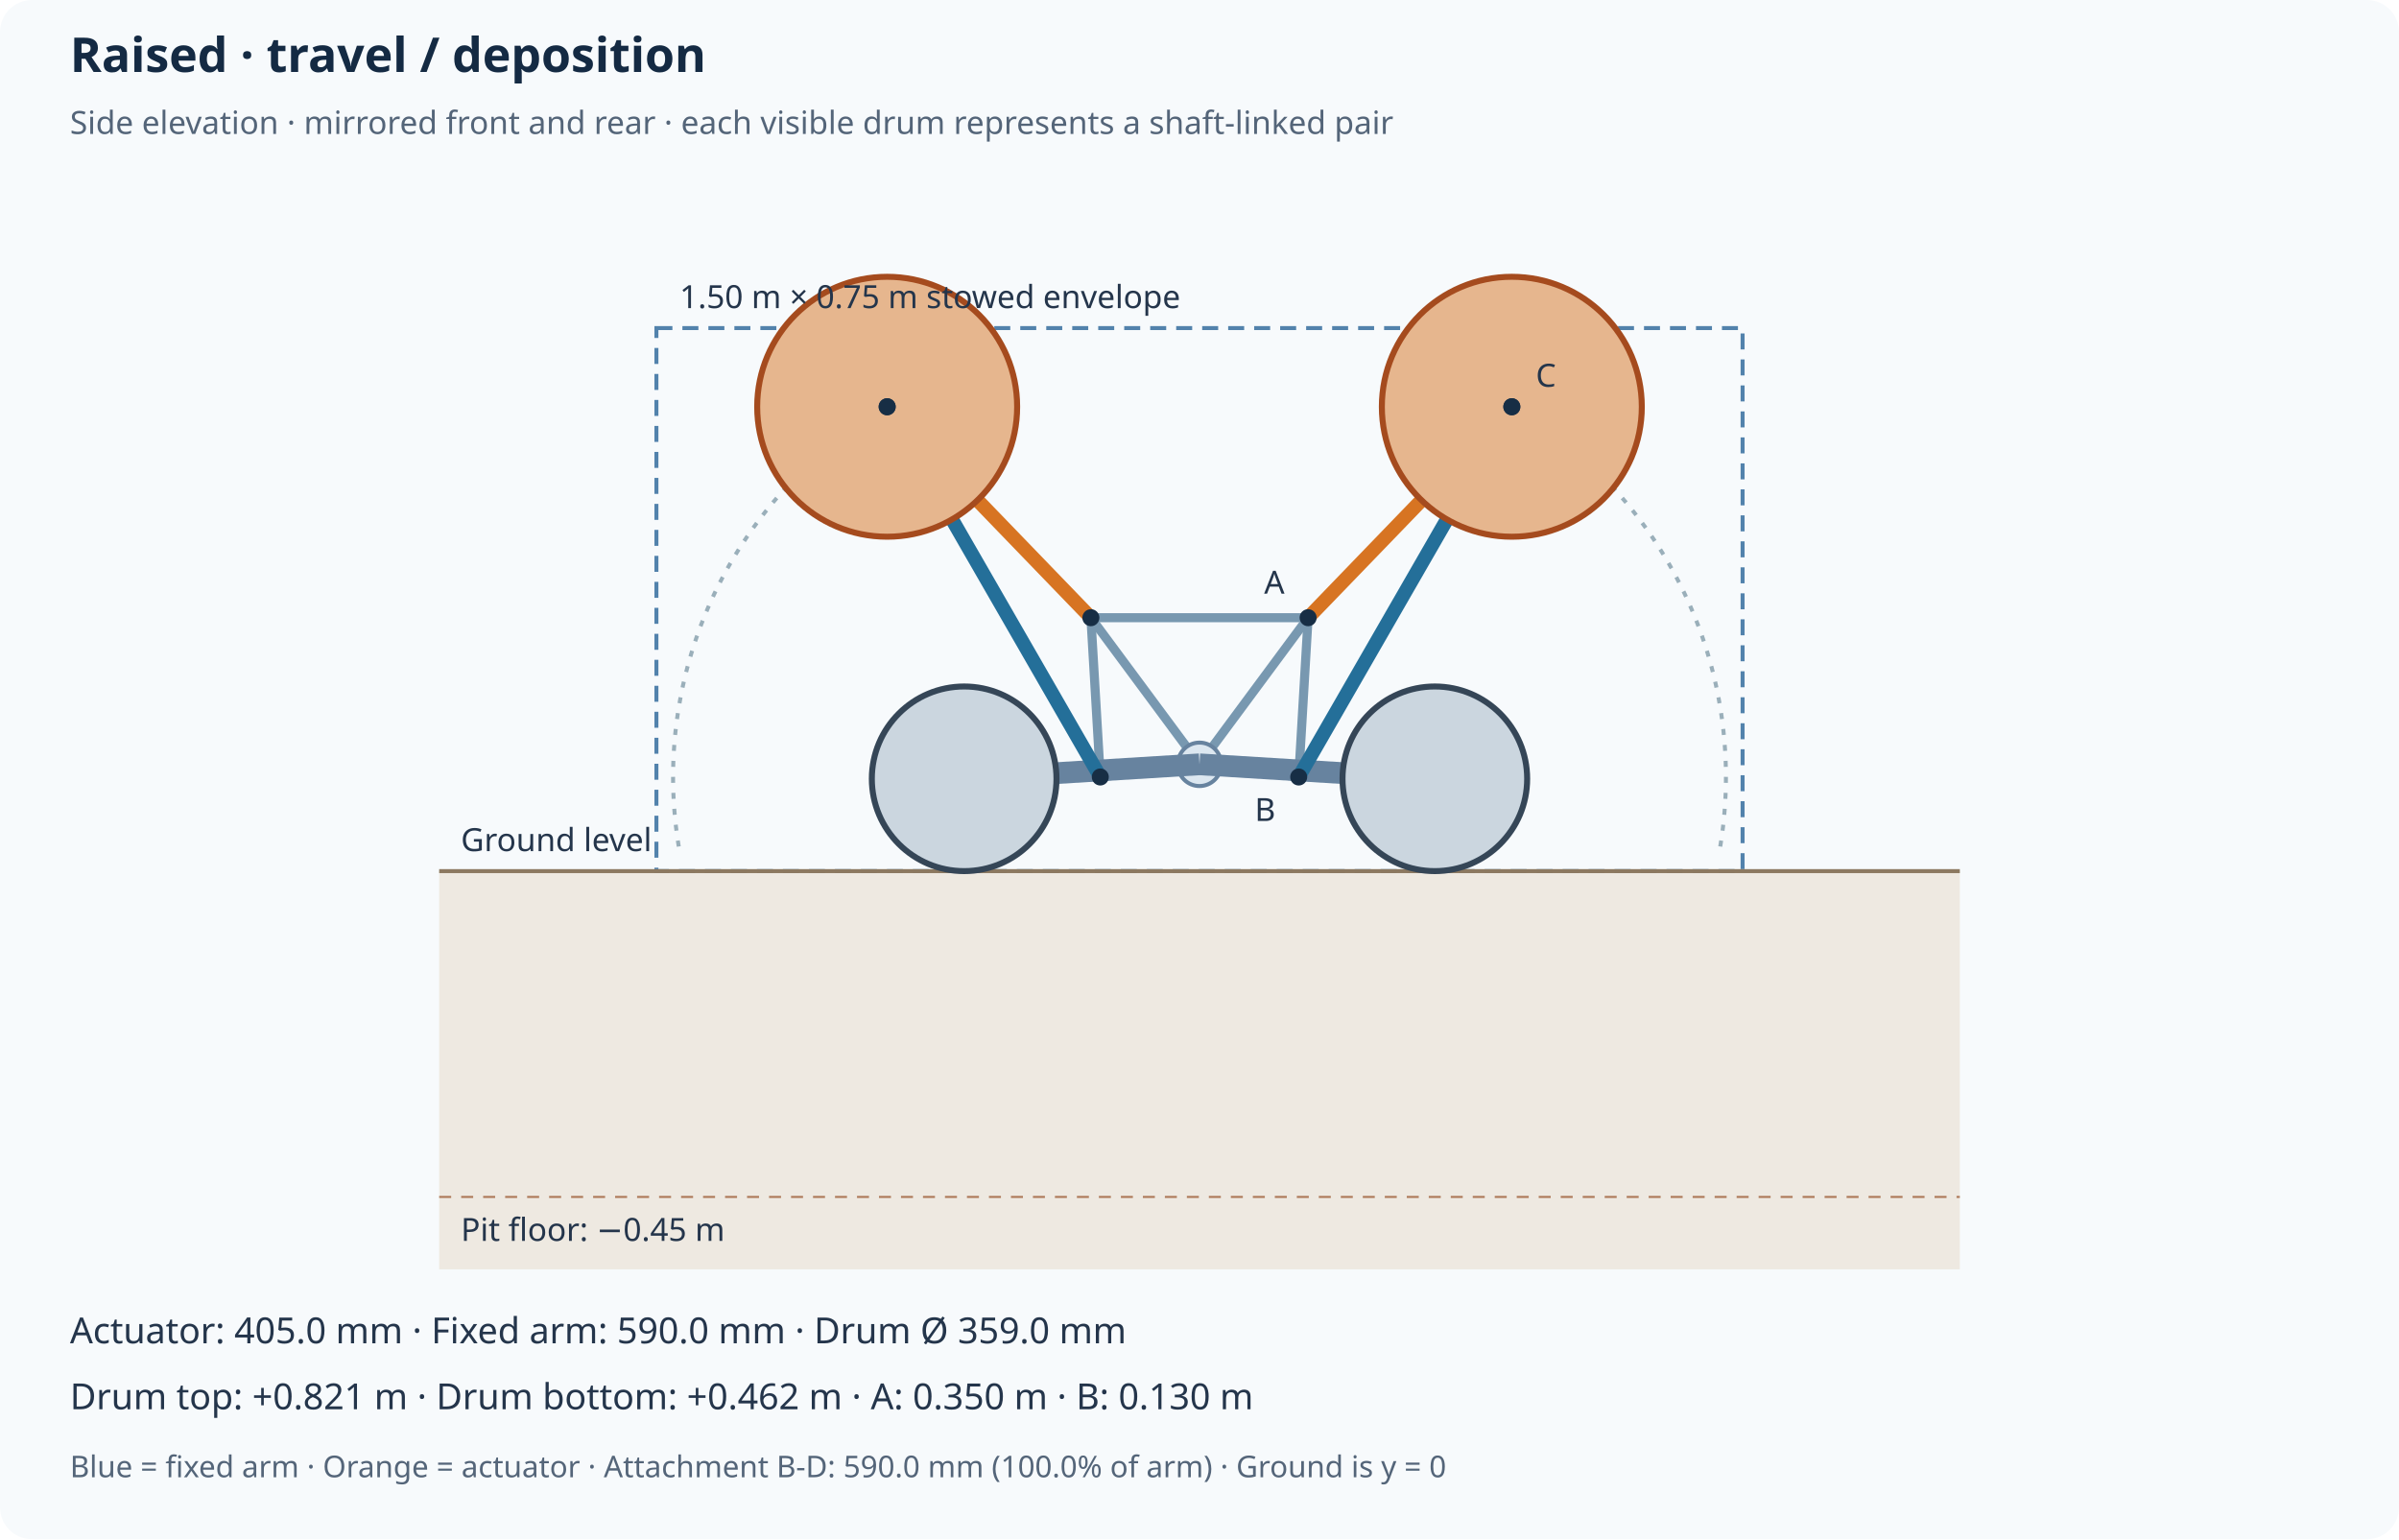
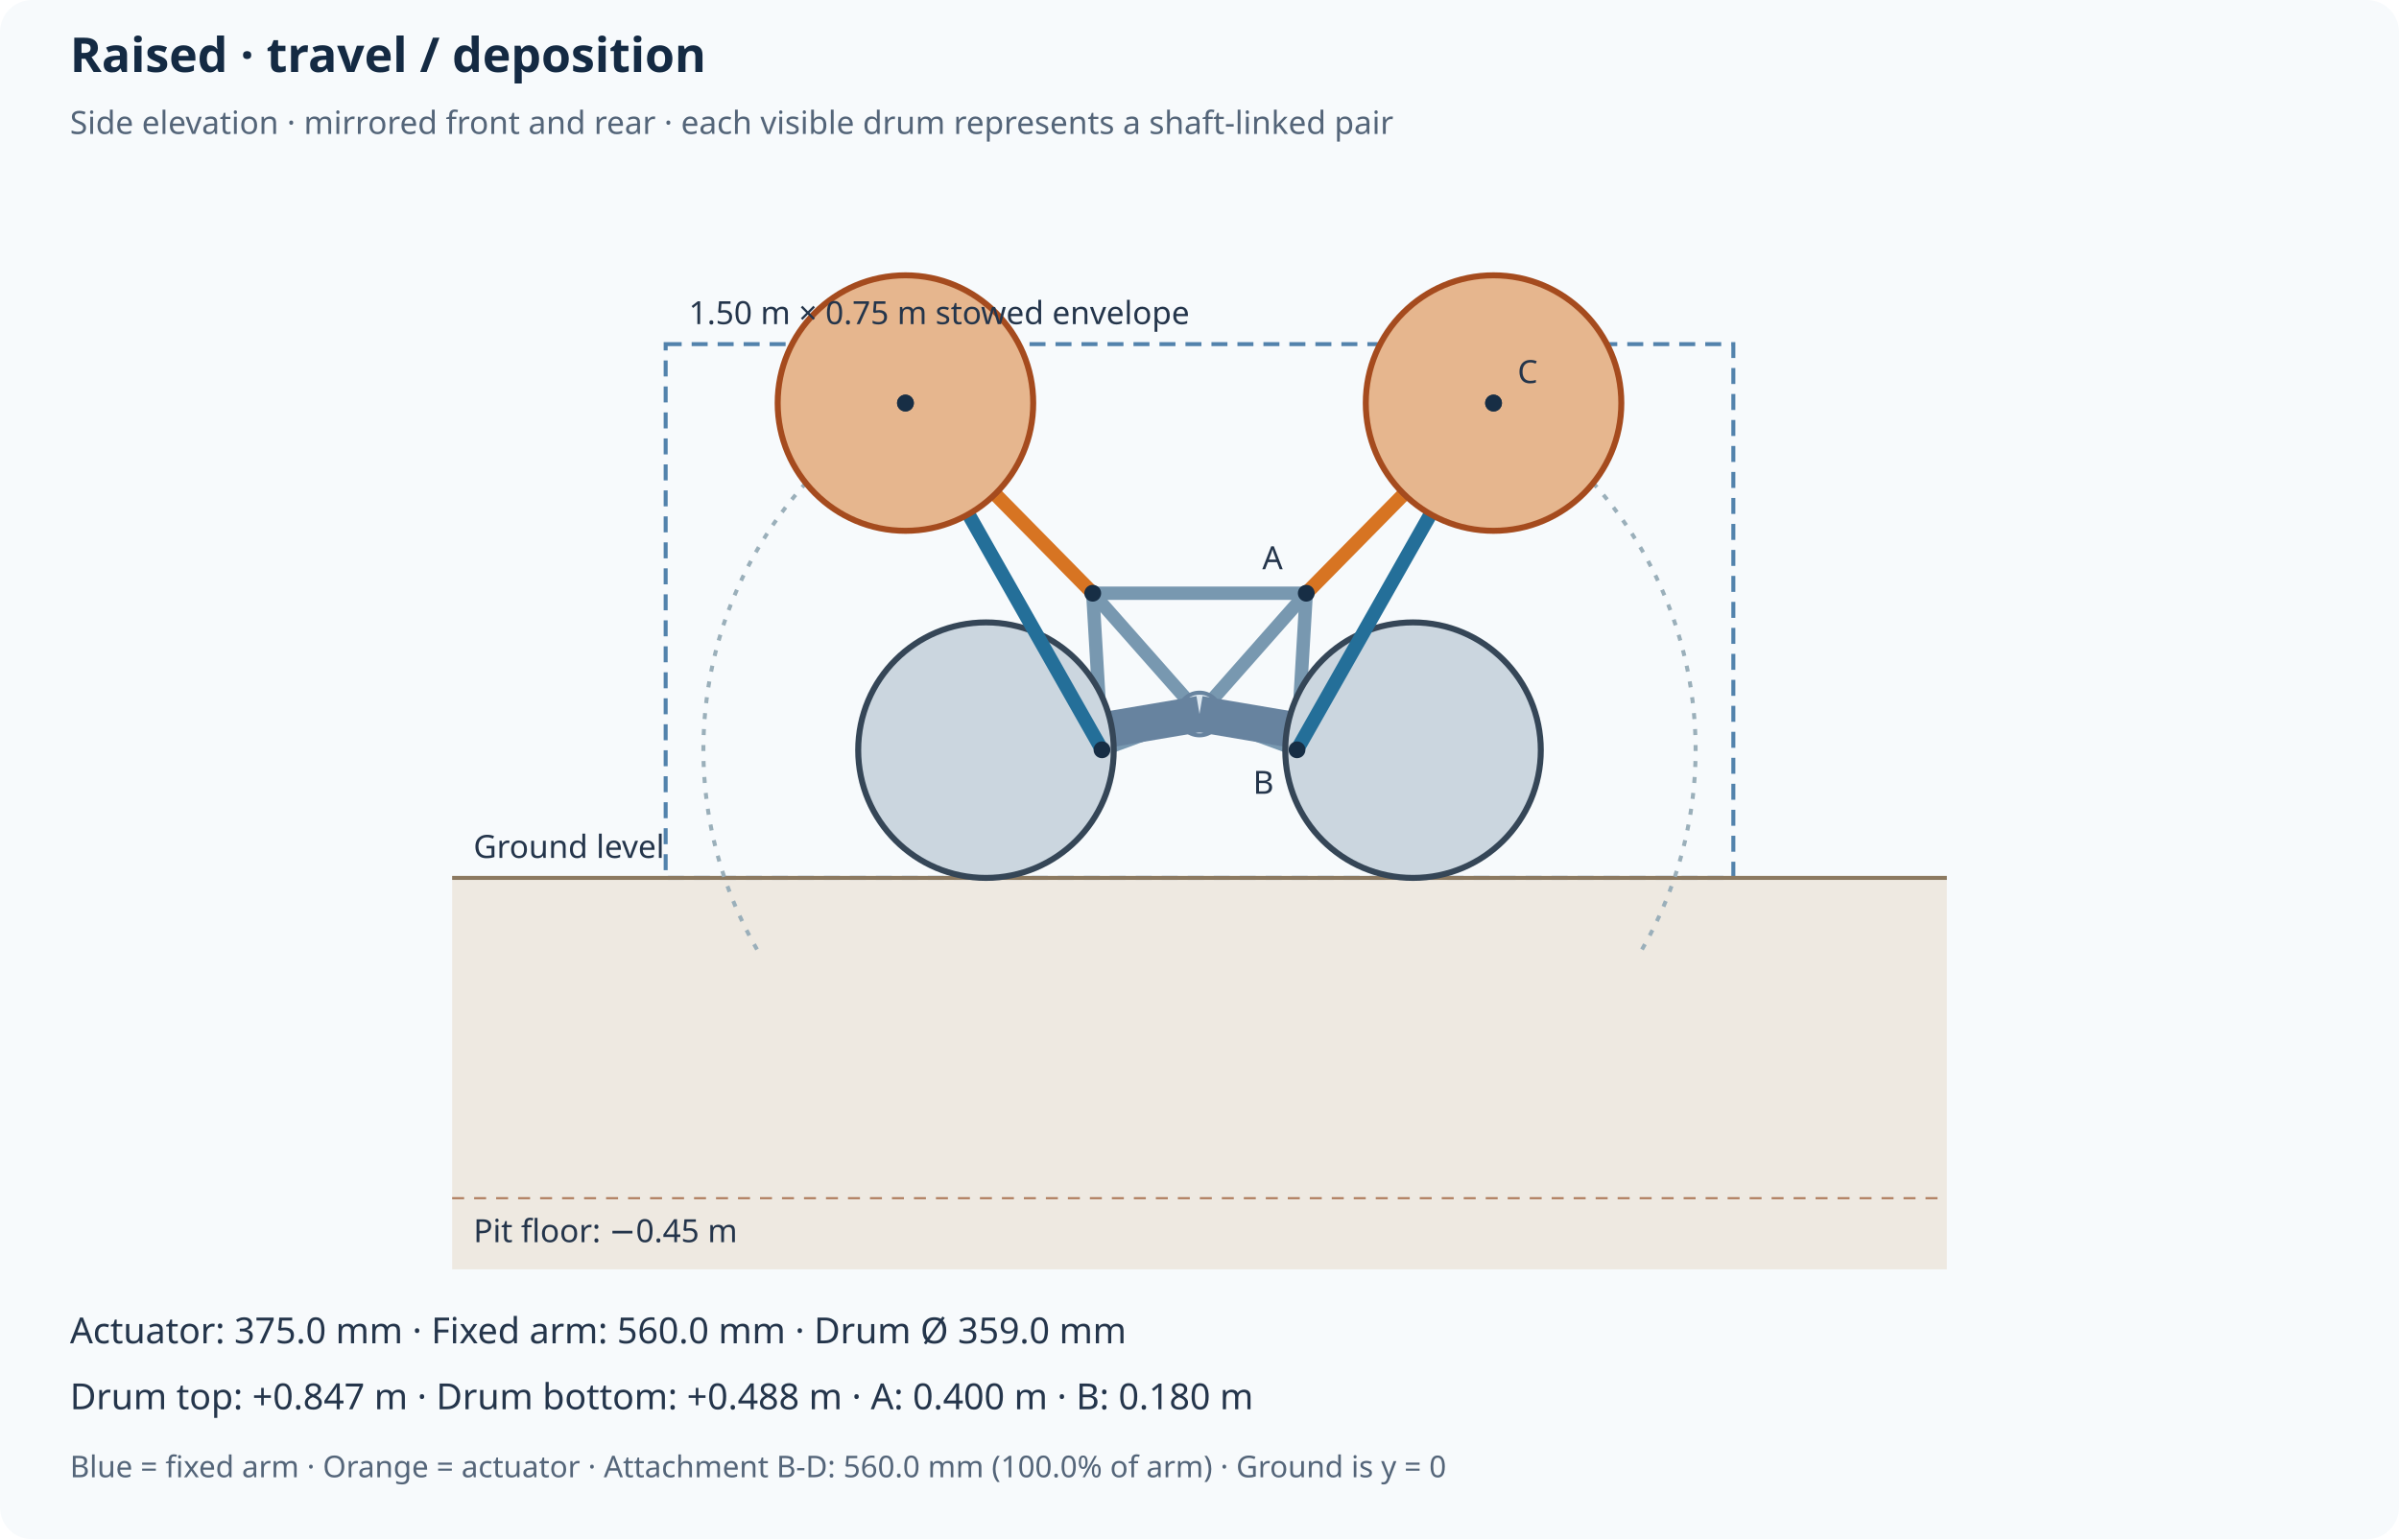
<svg xmlns="http://www.w3.org/2000/svg" viewBox="0 0 1200 770" role="img" aria-label="Raised · travel / deposition">
  <rect width="1200" height="770" rx="16" fill="#f7fafc" />
  <text x="35" y="36" font-family="sans-serif" font-size="24" font-weight="700" fill="#142a43">Raised · travel / deposition</text>
  <g font-family="sans-serif">
    <text x="35" y="67" font-size="16" fill="#546579">Side elevation · mirrored front and rear · each visible drum represents a shaft-linked pair</text>
-     <rect x="219.679" y="435.784" width="760.643" height="199.216" fill="#eee9e1" stroke="none" stroke-width="2" stroke-dasharray="" />
-     <rect x="328.342" y="164.126" width="543.316" height="271.658" fill="none" stroke="#5282ac" stroke-width="2" stroke-dasharray="8 5" />
-     <line x1="219.679" y1="435.784" x2="980.321" y2="435.784" stroke="#8c7960" stroke-width="2" stroke-dasharray="" />
-     <line x1="219.679" y1="598.779" x2="980.321" y2="598.779" stroke="#ac7756" stroke-width="1" stroke-dasharray="6 5" />
-     <line x1="600.000" y1="382.358" x2="654.332" y2="309.010" stroke="#7898b0" stroke-width="4.528" stroke-dasharray="" />
-     <line x1="600.000" y1="382.358" x2="649.623" y2="388.697" stroke="#7898b0" stroke-width="4.528" stroke-dasharray="" />
-     <line x1="600.000" y1="382.358" x2="545.668" y2="309.010" stroke="#7898b0" stroke-width="4.528" stroke-dasharray="" />
-     <line x1="600.000" y1="382.358" x2="550.377" y2="388.697" stroke="#7898b0" stroke-width="4.528" stroke-dasharray="" />
-     <line x1="654.332" y1="309.010" x2="649.623" y2="388.697" stroke="#7898b0" stroke-width="4.528" stroke-dasharray="" />
-     <line x1="545.668" y1="309.010" x2="550.377" y2="388.697" stroke="#7898b0" stroke-width="4.528" stroke-dasharray="" />
-     <line x1="654.332" y1="309.010" x2="545.668" y2="309.010" stroke="#7898b0" stroke-width="4.528" stroke-dasharray="" />
-     <circle cx="600.000" cy="382.358" r="10.866" stroke="#67839f" fill="#dce7f0" stroke-width="2" />
-     <line x1="600.000" y1="382.358" x2="482.281" y2="389.602" stroke="#67839f" stroke-width="10.866" stroke-dasharray="" />
-     <line x1="600.000" y1="382.358" x2="717.719" y2="389.602" stroke="#67839f" stroke-width="10.866" stroke-dasharray="" />
-     <circle cx="482.281" cy="389.602" r="46.182" stroke="#354657" fill="#cbd6df" stroke-width="3" />
-     <polyline points="443.77,203.48 440.98,205.12 438.21,206.80 435.46,208.52 432.75,210.28 430.06,212.08 427.40,213.92 424.76,215.81 422.16,217.73 419.58,219.69 417.04,221.69 414.52,223.73 412.04,225.81 409.59,227.93 407.17,230.08 404.78,232.26 402.43,234.49 400.11,236.75 397.82,239.04 395.57,241.37 393.36,243.73 391.18,246.13 389.04,248.56 386.93,251.02 384.87,253.51 382.84,256.03 380.85,258.58 378.90,261.17 376.98,263.78 375.11,266.42 373.28,269.09 371.49,271.79 369.74,274.51 368.03,277.26 366.36,280.04 364.73,282.84 363.15,285.66 361.61,288.51 360.12,291.38 358.66,294.28 357.25,297.19 355.89,300.13 354.57,303.08 353.30,306.06 352.07,309.06 350.88,312.07 349.75,315.10 348.65,318.15 347.61,321.21 346.61,324.29 345.66,327.39 344.75,330.50 343.89,333.62 343.08,336.75 342.32,339.90 341.60,343.06 340.94,346.22 340.32,349.40 339.75,352.59 339.22,355.78 338.75,358.99 338.32,362.20 337.94,365.41 337.62,368.63 337.34,371.86 337.11,375.09 336.92,378.32 336.79,381.56 336.71,384.79 336.67,388.03 336.69,391.27 336.75,394.51 336.86,397.74 337.03,400.98 337.24,404.21 337.50,407.43 337.80,410.66 338.16,413.87 338.57,417.09 339.02,420.29 339.52,423.49" fill="none" stroke="#9aafba" stroke-width="2" stroke-dasharray="3 5" />
-     <line x1="550.377" y1="388.697" x2="443.770" y2="203.482" stroke="#246f99" stroke-width="7" stroke-dasharray="" />
-     <line x1="545.668" y1="309.010" x2="443.770" y2="203.482" stroke="#d77422" stroke-width="7" stroke-dasharray="" />
-     <circle cx="443.770" cy="203.482" r="65.017" stroke="#a54b1e" fill="#e6b68e" stroke-width="3" />
-     <circle cx="443.770" cy="203.482" r="3.260" stroke="#172e45" fill="#172e45" stroke-width="2" />
-     <circle cx="443.770" cy="203.482" r="3.260" stroke="#172e45" fill="#172e45" stroke-width="2" />
-     <circle cx="545.668" cy="309.010" r="3.260" stroke="#172e45" fill="#172e45" stroke-width="2" />
-     <circle cx="550.377" cy="388.697" r="3.260" stroke="#172e45" fill="#172e45" stroke-width="2" />
-     <circle cx="717.719" cy="389.602" r="46.182" stroke="#354657" fill="#cbd6df" stroke-width="3" />
-     <polyline points="756.23,203.48 759.02,205.12 761.79,206.80 764.54,208.52 767.25,210.28 769.94,212.08 772.60,213.92 775.24,215.81 777.84,217.73 780.42,219.69 782.96,221.69 785.48,223.73 787.96,225.81 790.41,227.93 792.83,230.08 795.22,232.26 797.57,234.49 799.89,236.75 802.18,239.04 804.43,241.37 806.64,243.73 808.82,246.13 810.96,248.56 813.07,251.02 815.13,253.51 817.16,256.03 819.15,258.58 821.10,261.17 823.02,263.78 824.89,266.42 826.72,269.09 828.51,271.79 830.26,274.51 831.97,277.26 833.64,280.04 835.27,282.84 836.85,285.66 838.39,288.51 839.88,291.38 841.34,294.28 842.75,297.19 844.11,300.13 845.43,303.08 846.70,306.06 847.93,309.06 849.12,312.07 850.25,315.10 851.35,318.15 852.39,321.21 853.39,324.29 854.34,327.39 855.25,330.50 856.11,333.62 856.92,336.75 857.68,339.90 858.40,343.06 859.06,346.22 859.68,349.40 860.25,352.59 860.78,355.78 861.25,358.99 861.68,362.20 862.06,365.41 862.38,368.63 862.66,371.86 862.89,375.09 863.08,378.32 863.21,381.56 863.29,384.79 863.33,388.03 863.31,391.27 863.25,394.51 863.14,397.74 862.97,400.98 862.76,404.21 862.50,407.43 862.20,410.66 861.84,413.87 861.43,417.09 860.98,420.29 860.48,423.49" fill="none" stroke="#9aafba" stroke-width="2" stroke-dasharray="3 5" />
-     <line x1="649.623" y1="388.697" x2="756.230" y2="203.482" stroke="#246f99" stroke-width="7" stroke-dasharray="" />
-     <line x1="654.332" y1="309.010" x2="756.230" y2="203.482" stroke="#d77422" stroke-width="7" stroke-dasharray="" />
-     <circle cx="756.230" cy="203.482" r="65.017" stroke="#a54b1e" fill="#e6b68e" stroke-width="3" />
-     <circle cx="756.230" cy="203.482" r="3.260" stroke="#172e45" fill="#172e45" stroke-width="2" />
-     <circle cx="756.230" cy="203.482" r="3.260" stroke="#172e45" fill="#172e45" stroke-width="2" />
-     <circle cx="654.332" cy="309.010" r="3.260" stroke="#172e45" fill="#172e45" stroke-width="2" />
-     <circle cx="649.623" cy="388.697" r="3.260" stroke="#172e45" fill="#172e45" stroke-width="2" />
-     <text x="632.33" y="297.01" font-size="16" fill="#24354b">A</text>
-     <text x="627.62" y="410.70" font-size="16" fill="#24354b">B</text>
-     <text x="768.23" y="193.48" font-size="16" fill="#24354b">C</text>
-     <text x="339.96" y="154.13" font-size="16" fill="#24354b">1.50 m × 0.75 m stowed envelope</text>
-     <text x="230.54" y="425.78" font-size="16" fill="#24354b">Ground level</text>
-     <text x="230.54" y="620.78" font-size="16" fill="#24354b">Pit floor: −0.45 m</text>
-     <text x="35" y="672" font-size="18" fill="#24354b">Actuator: 405.0 mm · Fixed arm: 590.0 mm · Drum Ø 359.0 mm</text>
-     <text x="35" y="705" font-size="18" fill="#24354b">Drum top: +0.821 m · Drum bottom: +0.462 m · A: 0.350 m · B: 0.130 m</text>
-     <text x="35" y="739" font-size="15" fill="#546579">Blue = fixed arm · Orange = actuator · Attachment B-D: 590.0 mm (100.0% of arm) · Ground is y = 0</text>
+     <rect x="226.160" y="439.179" width="747.679" height="195.821" fill="#eee9e1" stroke="none" stroke-width="2" stroke-dasharray="" />
+     <rect x="332.972" y="172.151" width="534.057" height="267.028" fill="none" stroke="#5282ac" stroke-width="2" stroke-dasharray="8 5" />
+     <line x1="226.160" y1="439.179" x2="973.840" y2="439.179" stroke="#8c7960" stroke-width="2" stroke-dasharray="" />
+     <line x1="226.160" y1="599.396" x2="973.840" y2="599.396" stroke="#ac7756" stroke-width="1" stroke-dasharray="6 5" />
+     <line x1="600.000" y1="357.184" x2="653.406" y2="296.764" stroke="#7898b0" stroke-width="6.676" stroke-dasharray="" />
+     <line x1="600.000" y1="357.184" x2="648.777" y2="375.092" stroke="#7898b0" stroke-width="6.676" stroke-dasharray="" />
+     <line x1="600.000" y1="357.184" x2="546.594" y2="296.764" stroke="#7898b0" stroke-width="6.676" stroke-dasharray="" />
+     <line x1="600.000" y1="357.184" x2="551.223" y2="375.092" stroke="#7898b0" stroke-width="6.676" stroke-dasharray="" />
+     <line x1="653.406" y1="296.764" x2="648.777" y2="375.092" stroke="#7898b0" stroke-width="6.676" stroke-dasharray="" />
+     <line x1="546.594" y1="296.764" x2="551.223" y2="375.092" stroke="#7898b0" stroke-width="6.676" stroke-dasharray="" />
+     <line x1="653.406" y1="296.764" x2="546.594" y2="296.764" stroke="#7898b0" stroke-width="6.676" stroke-dasharray="" />
+     <circle cx="600.000" cy="357.184" r="10.681" stroke="#67839f" fill="#dce7f0" stroke-width="2" />
+     <line x1="600.000" y1="357.184" x2="493.189" y2="375.270" stroke="#67839f" stroke-width="18.087" stroke-dasharray="" />
+     <line x1="600.000" y1="357.184" x2="706.811" y2="375.270" stroke="#67839f" stroke-width="18.087" stroke-dasharray="" />
+     <circle cx="493.189" cy="375.270" r="63.909" stroke="#354657" fill="#cbd6df" stroke-width="3" />
+     <polyline points="452.91,201.63 449.46,203.63 446.05,205.70 442.69,207.84 439.36,210.05 436.08,212.32 432.85,214.65 429.67,217.05 426.53,219.51 423.44,222.04 420.41,224.63 417.42,227.27 414.49,229.98 411.62,232.74 408.80,235.56 406.04,238.44 403.33,241.37 400.69,244.36 398.10,247.39 395.58,250.48 393.12,253.62 390.72,256.81 388.38,260.04 386.12,263.32 383.91,266.65 381.78,270.02 379.71,273.43 377.71,276.88 375.78,280.37 373.92,283.89 372.13,287.46 370.42,291.06 368.77,294.69 367.20,298.36 365.70,302.05 364.28,305.78 362.93,309.53 361.65,313.31 360.46,317.12 359.34,320.94 358.29,324.79 357.32,328.66 356.43,332.55 355.62,336.45 354.89,340.38 354.23,344.31 353.66,348.26 353.16,352.21 352.74,356.18 352.40,360.15 352.14,364.13 351.96,368.12 351.86,372.10 351.84,376.09 351.90,380.08 352.04,384.07 352.26,388.05 352.56,392.03 352.94,396.00 353.40,399.96 353.94,403.91 354.55,407.85 355.25,411.78 356.02,415.69 356.87,419.59 357.80,423.46 358.80,427.32 359.89,431.16 361.05,434.98 362.28,438.77 363.60,442.54 364.98,446.28 366.44,449.99 367.98,453.67 369.59,457.32 371.27,460.93 373.02,464.52 374.84,468.06 376.74,471.57 378.70,475.04 380.74,478.47" fill="none" stroke="#9aafba" stroke-width="2" stroke-dasharray="3 5" />
+     <line x1="551.223" y1="375.092" x2="452.913" y2="201.633" stroke="#246f99" stroke-width="7" stroke-dasharray="" />
+     <line x1="546.594" y1="296.764" x2="452.913" y2="201.633" stroke="#d77422" stroke-width="7" stroke-dasharray="" />
+     <circle cx="452.913" cy="201.633" r="63.909" stroke="#a54b1e" fill="#e6b68e" stroke-width="3" />
+     <circle cx="452.913" cy="201.633" r="3.204" stroke="#172e45" fill="#172e45" stroke-width="2" />
+     <circle cx="452.913" cy="201.633" r="3.204" stroke="#172e45" fill="#172e45" stroke-width="2" />
+     <circle cx="546.594" cy="296.764" r="3.204" stroke="#172e45" fill="#172e45" stroke-width="2" />
+     <circle cx="551.223" cy="375.092" r="3.204" stroke="#172e45" fill="#172e45" stroke-width="2" />
+     <circle cx="706.811" cy="375.270" r="63.909" stroke="#354657" fill="#cbd6df" stroke-width="3" />
+     <polyline points="747.09,201.63 750.54,203.63 753.95,205.70 757.31,207.84 760.64,210.05 763.92,212.32 767.15,214.65 770.33,217.05 773.47,219.51 776.56,222.04 779.59,224.63 782.58,227.27 785.51,229.98 788.38,232.74 791.20,235.56 793.96,238.44 796.67,241.37 799.31,244.36 801.90,247.39 804.42,250.48 806.88,253.62 809.28,256.81 811.62,260.04 813.88,263.32 816.09,266.65 818.22,270.02 820.29,273.43 822.29,276.88 824.22,280.37 826.08,283.89 827.87,287.46 829.58,291.06 831.23,294.69 832.80,298.36 834.30,302.05 835.72,305.78 837.07,309.53 838.35,313.31 839.54,317.12 840.66,320.94 841.71,324.79 842.68,328.66 843.57,332.55 844.38,336.45 845.11,340.38 845.77,344.31 846.34,348.26 846.84,352.21 847.26,356.18 847.60,360.15 847.86,364.13 848.04,368.12 848.14,372.10 848.16,376.09 848.10,380.08 847.96,384.07 847.74,388.05 847.44,392.03 847.06,396.00 846.60,399.96 846.06,403.91 845.45,407.85 844.75,411.78 843.98,415.69 843.13,419.59 842.20,423.46 841.20,427.32 840.11,431.16 838.95,434.98 837.72,438.77 836.40,442.54 835.02,446.28 833.56,449.99 832.02,453.67 830.41,457.32 828.73,460.93 826.98,464.52 825.16,468.06 823.26,471.57 821.30,475.04 819.26,478.47" fill="none" stroke="#9aafba" stroke-width="2" stroke-dasharray="3 5" />
+     <line x1="648.777" y1="375.092" x2="747.087" y2="201.633" stroke="#246f99" stroke-width="7" stroke-dasharray="" />
+     <line x1="653.406" y1="296.764" x2="747.087" y2="201.633" stroke="#d77422" stroke-width="7" stroke-dasharray="" />
+     <circle cx="747.087" cy="201.633" r="63.909" stroke="#a54b1e" fill="#e6b68e" stroke-width="3" />
+     <circle cx="747.087" cy="201.633" r="3.204" stroke="#172e45" fill="#172e45" stroke-width="2" />
+     <circle cx="747.087" cy="201.633" r="3.204" stroke="#172e45" fill="#172e45" stroke-width="2" />
+     <circle cx="653.406" cy="296.764" r="3.204" stroke="#172e45" fill="#172e45" stroke-width="2" />
+     <circle cx="648.777" cy="375.092" r="3.204" stroke="#172e45" fill="#172e45" stroke-width="2" />
+     <text x="631.41" y="284.76" font-size="16" fill="#24354b">A</text>
+     <text x="626.78" y="397.09" font-size="16" fill="#24354b">B</text>
+     <text x="759.09" y="191.63" font-size="16" fill="#24354b">C</text>
+     <text x="344.53" y="162.15" font-size="16" fill="#24354b">1.50 m × 0.75 m stowed envelope</text>
+     <text x="236.84" y="429.18" font-size="16" fill="#24354b">Ground level</text>
+     <text x="236.84" y="621.40" font-size="16" fill="#24354b">Pit floor: −0.45 m</text>
+     <text x="35" y="672" font-size="18" fill="#24354b">Actuator: 375.0 mm · Fixed arm: 560.0 mm · Drum Ø 359.0 mm</text>
+     <text x="35" y="705" font-size="18" fill="#24354b">Drum top: +0.847 m · Drum bottom: +0.488 m · A: 0.400 m · B: 0.180 m</text>
+     <text x="35" y="739" font-size="15" fill="#546579">Blue = fixed arm · Orange = actuator · Attachment B-D: 560.0 mm (100.0% of arm) · Ground is y = 0</text>
  </g>
</svg>
